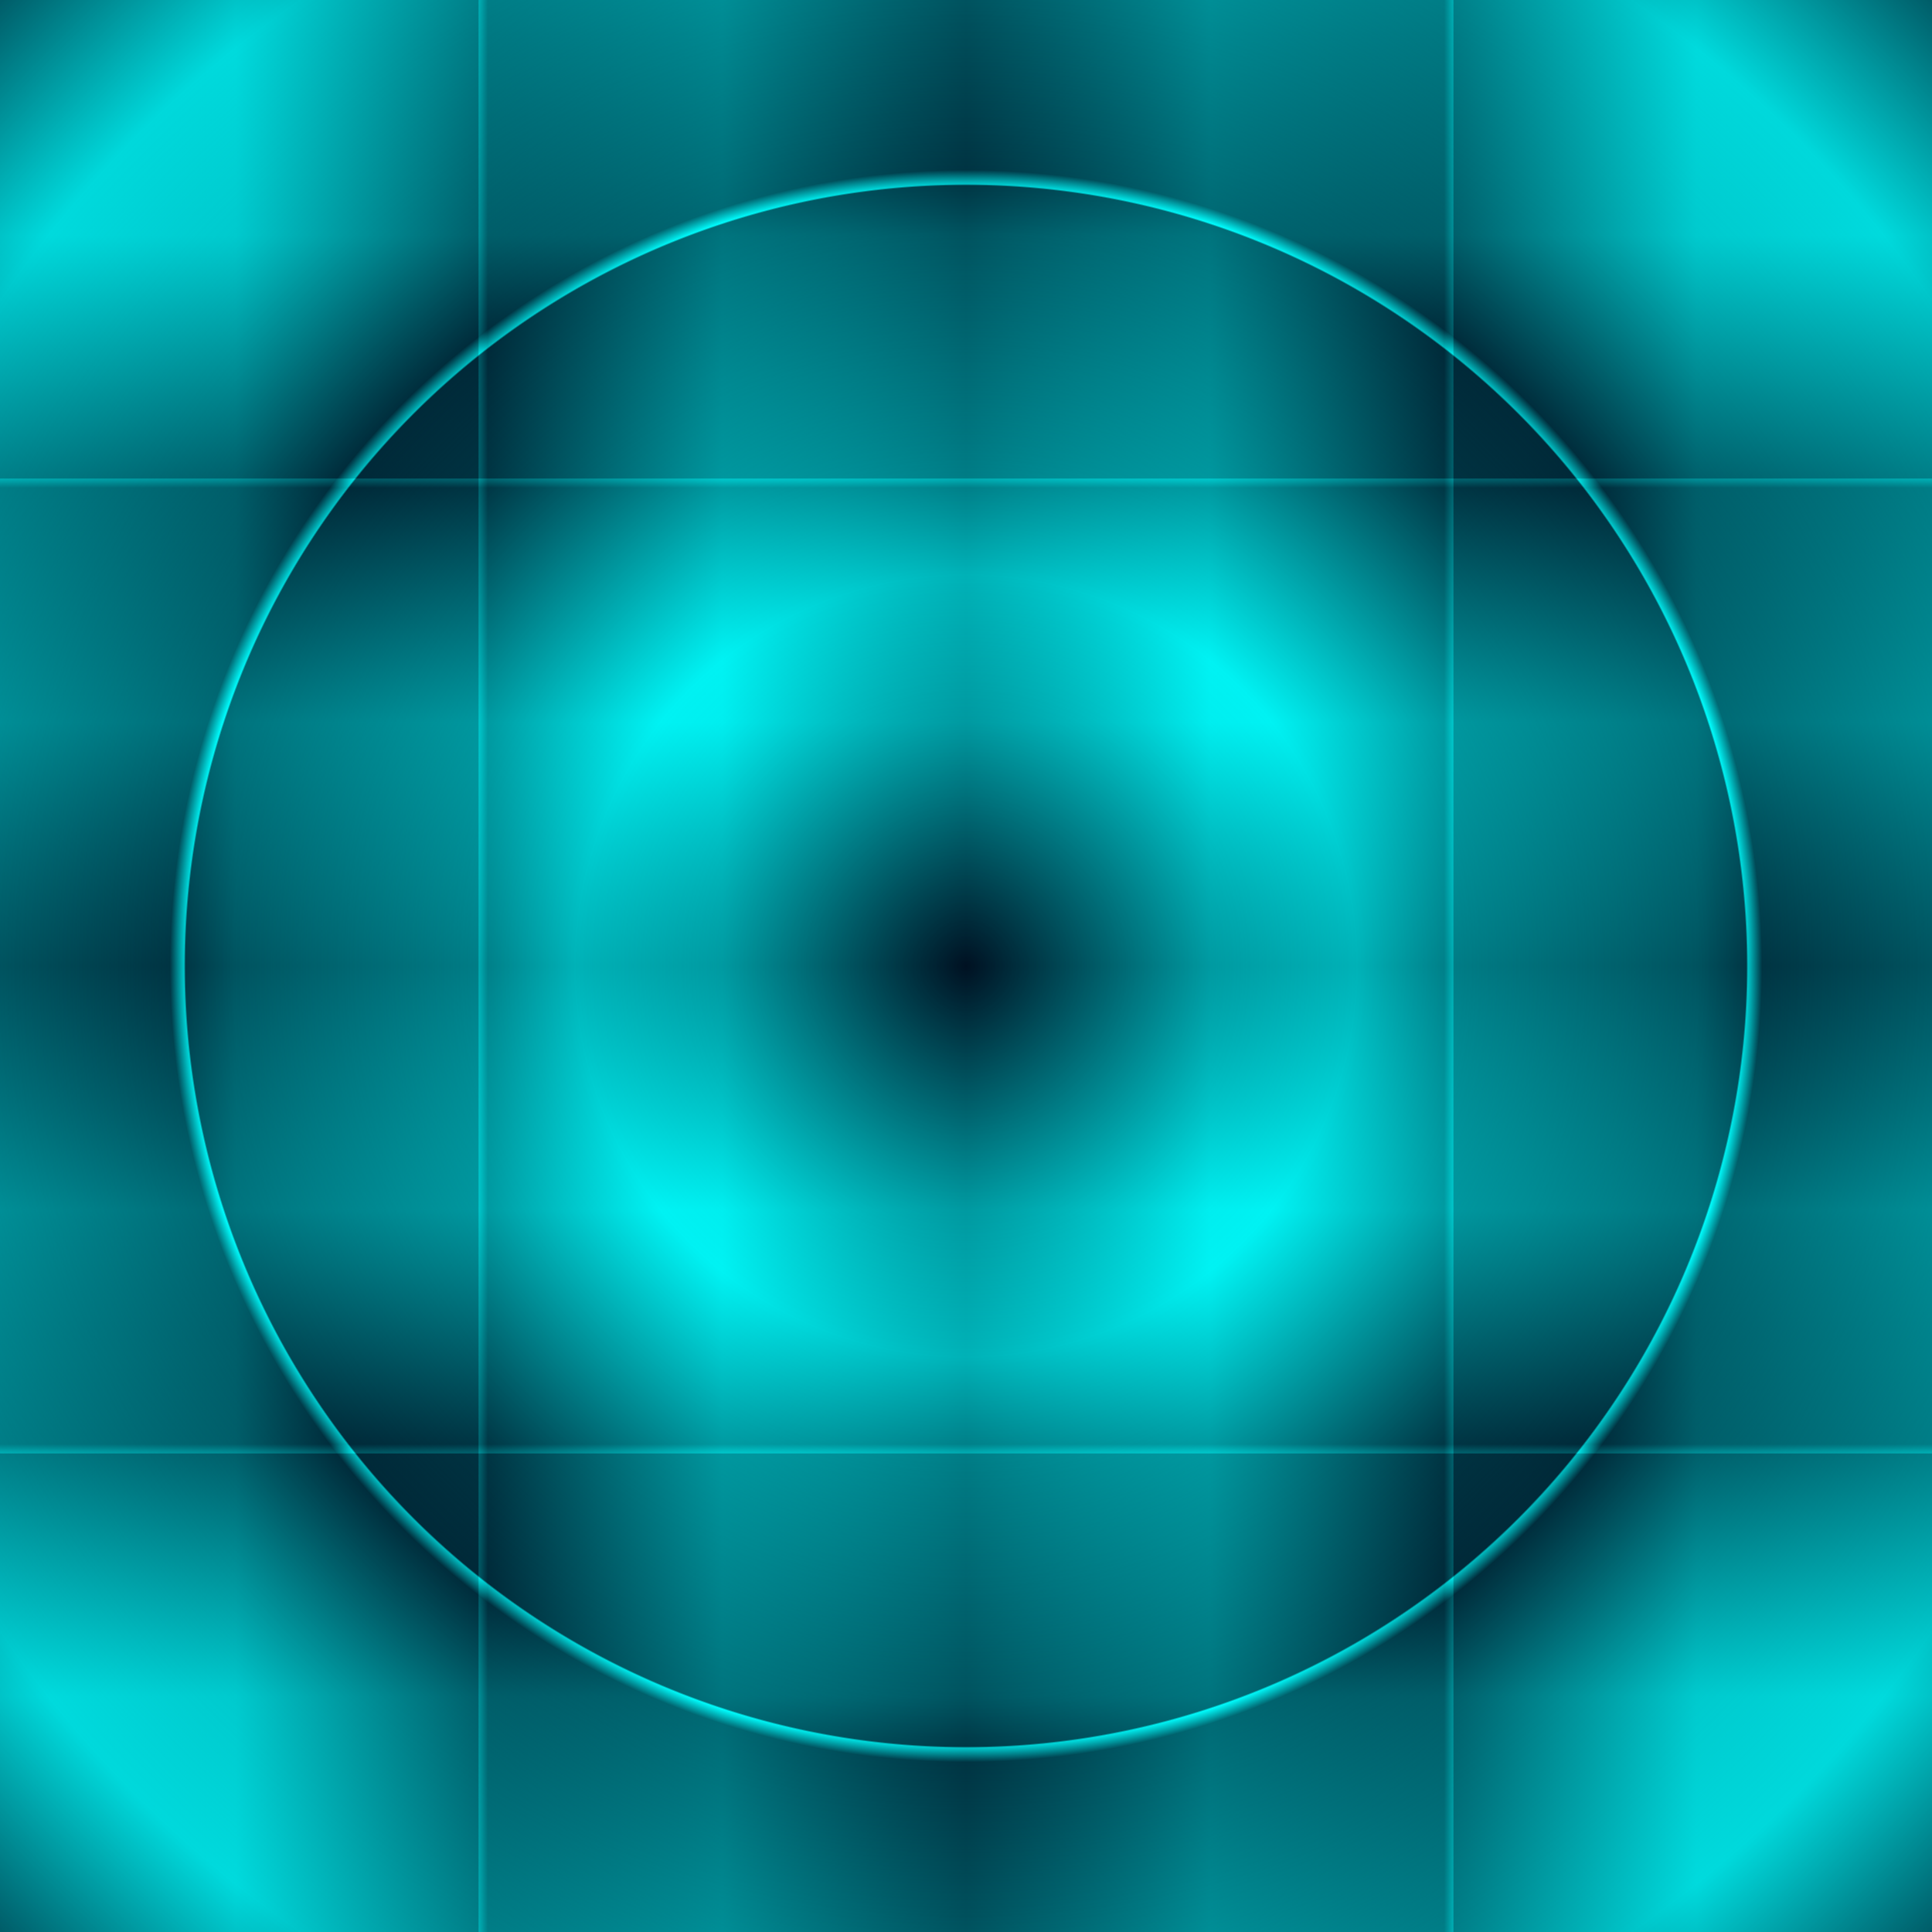
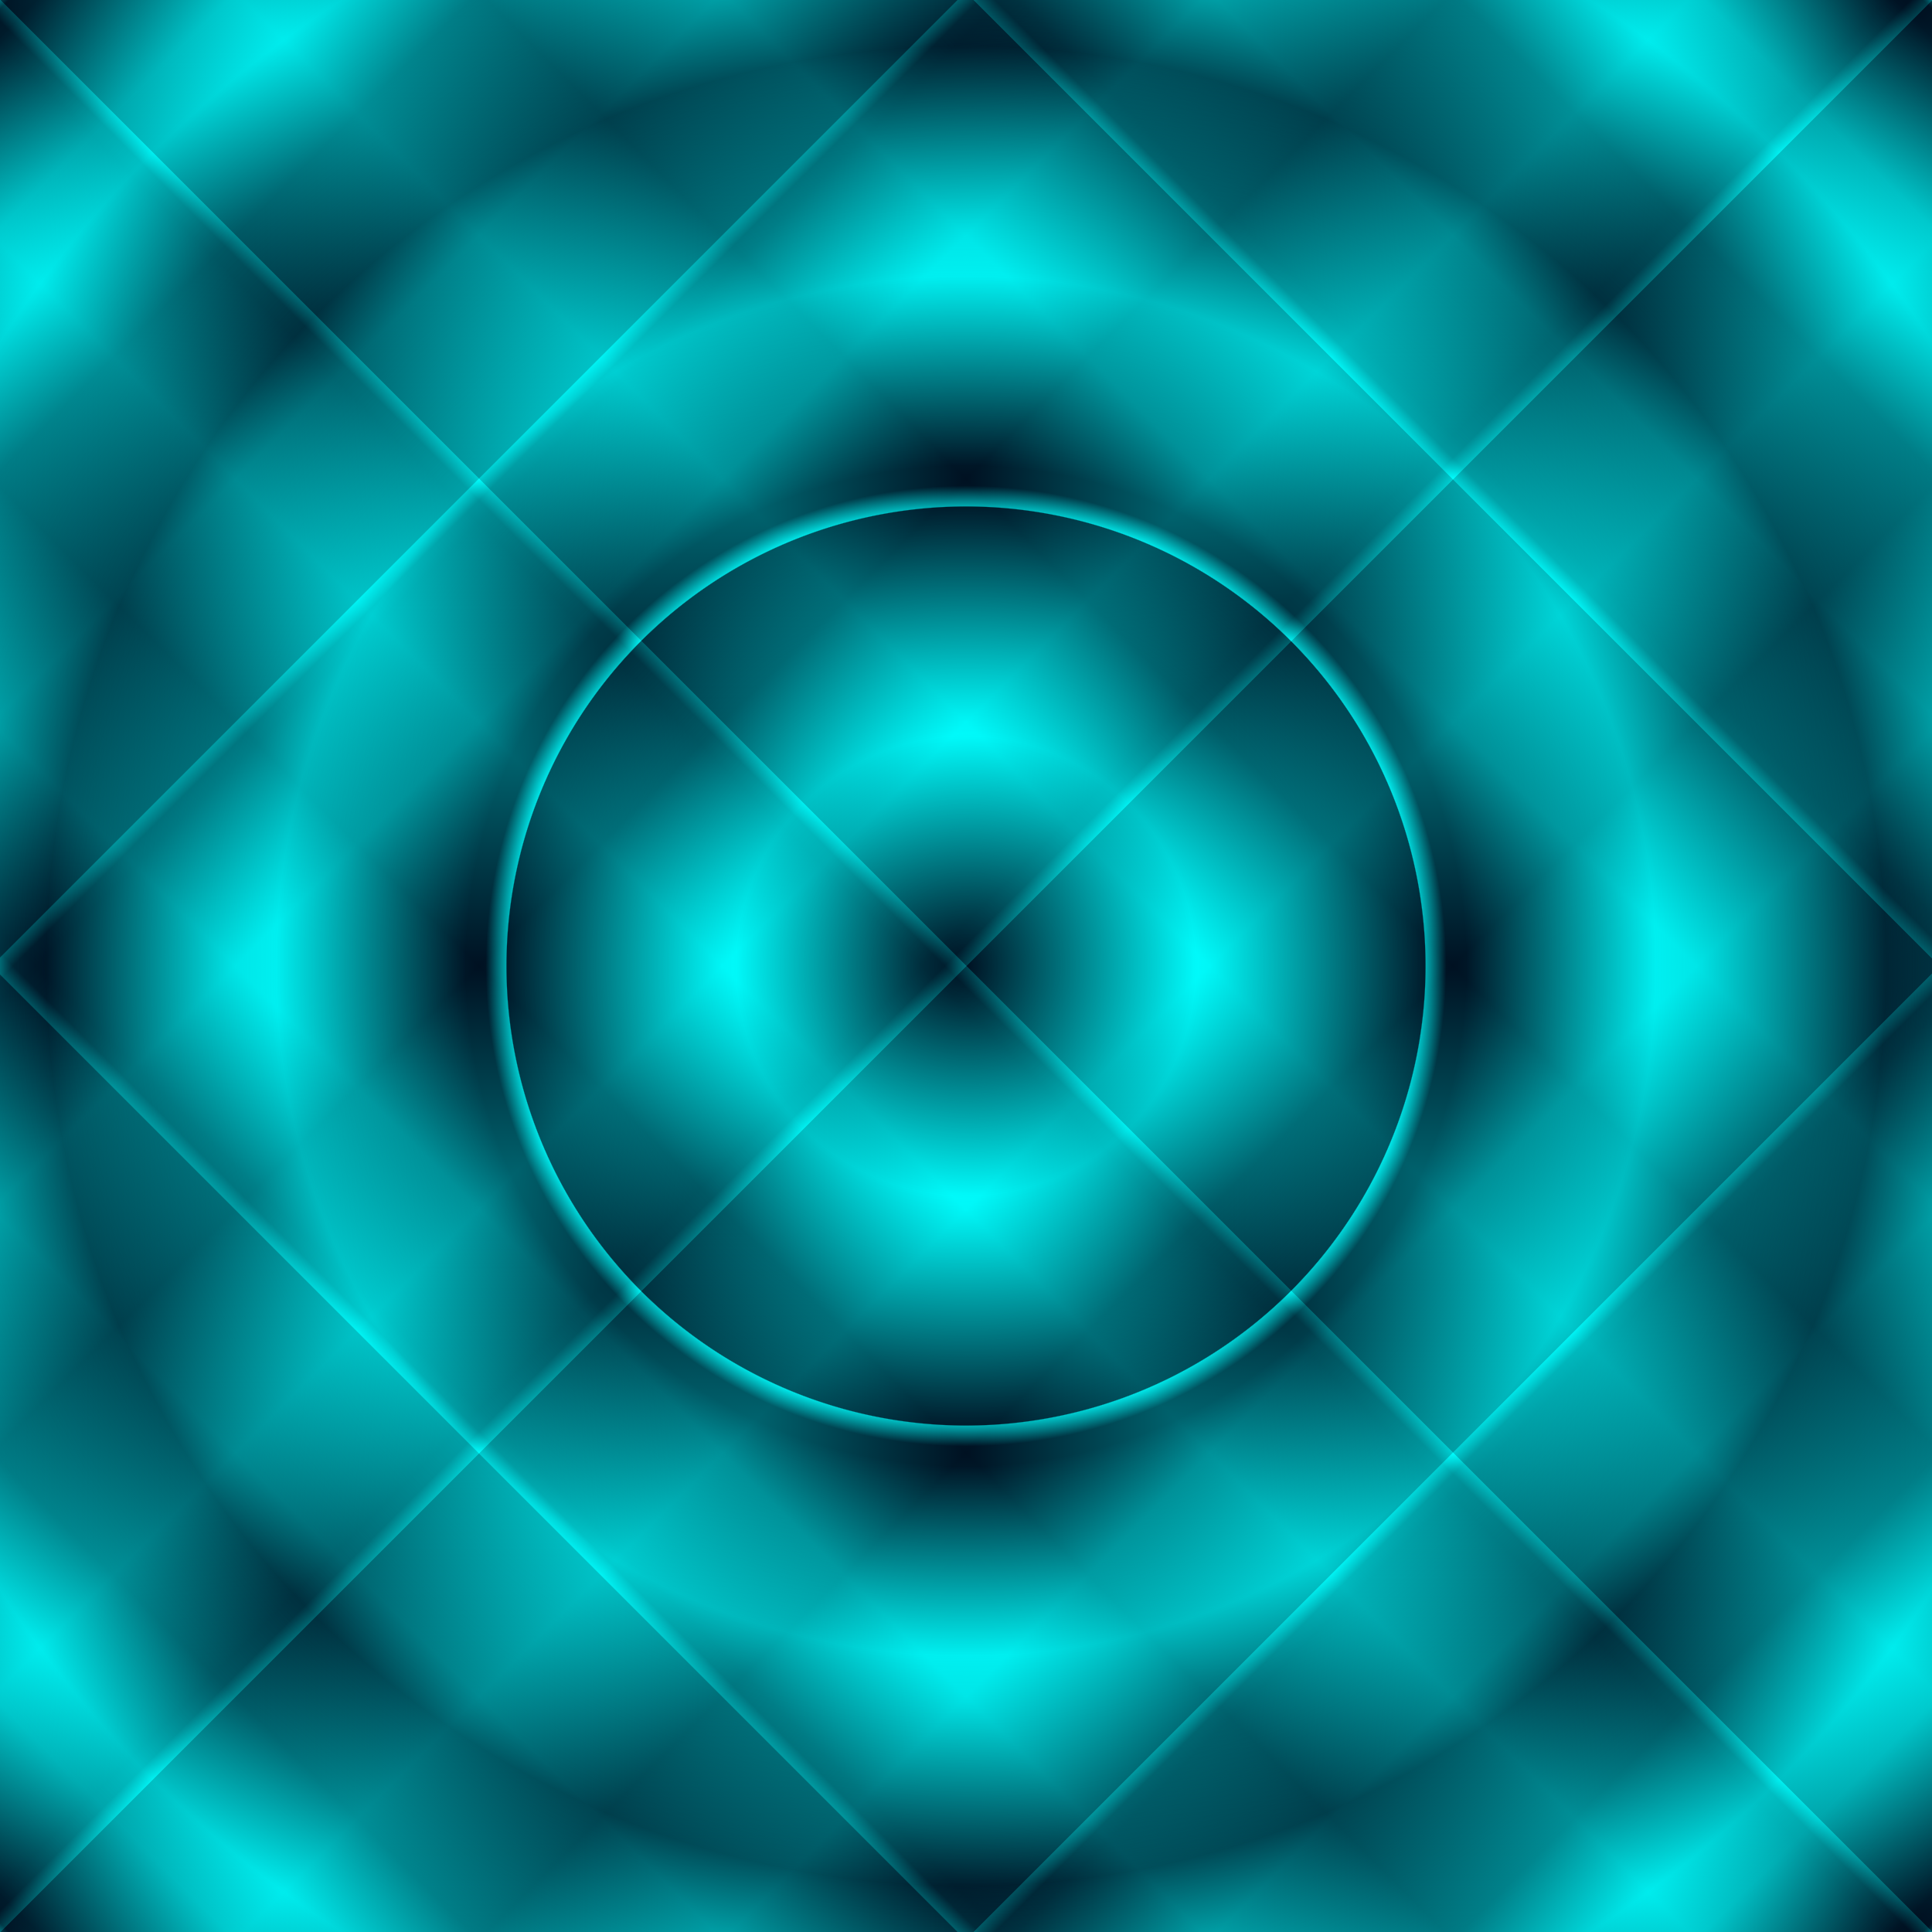
<svg xmlns="http://www.w3.org/2000/svg" xmlns:xlink="http://www.w3.org/1999/xlink" width="210mm" height="210mm" viewBox="0 0 210 210" version="1.1">
  <defs>
-     <linearGradient id="linearGradient7" x1="0%" y1="0%" x2="0%" y2="50%" spreadMethod="reflect">
+     <linearGradient id="linearGradient7" x1="25%" y1="0%" x2="0%" y2="25%" spreadMethod="reflect">
      <stop offset="0.000" style="stop-color:#001122;stop-opacity:1" />
      <stop offset="0.250" style="stop-color:#00ffff;stop-opacity:1" />
      <stop offset="0.499" style="stop-color:#001122;stop-opacity:1" />
      <stop offset="0.499" style="stop-color:#001122;stop-opacity:1" />
      <stop offset="0.500" style="stop-color:#00ffff;stop-opacity:1" />
-       <stop offset="0.509" style="stop-color:#001122;stop-opacity:1" />
-       <stop offset="0.509" style="stop-color:#001122;stop-opacity:1" />
+       <stop offset="0.522" style="stop-color:#001122;stop-opacity:1" />
+       <stop offset="0.544" style="stop-color:#001122;stop-opacity:1" />
      <stop offset="0.750" style="stop-color:#00ffff;stop-opacity:1" />
      <stop offset="1.000" style="stop-color:#001122;stop-opacity:1" />
    </linearGradient>
-     <radialGradient xlink:href="#linearGradient7" id="radialGradient77" cx="105" cy="105" fx="105" fy="105" r="170" gradientUnits="userSpaceOnUse" spreadMethod="reflect" />
+     <radialGradient xlink:href="#linearGradient7" id="radialGradient77" cx="105" cy="105" fx="105" fy="105" r="100" gradientUnits="userSpaceOnUse" spreadMethod="reflect" />
  </defs>
  <rect y="-210" x="0" height="210" width="210" style="fill:url(#linearGradient7);stroke:none;opacity:1" transform="rotate(90)" />
  <rect y="0" x="0" height="210" width="210" style="fill:url(#linearGradient7);stroke:none;opacity:0.5" transform="rotate(0)" />
  <rect y="0" x="0" height="210" width="210" style="fill:url(#radialGradient77);stroke:none;opacity:0.6" />
</svg>
